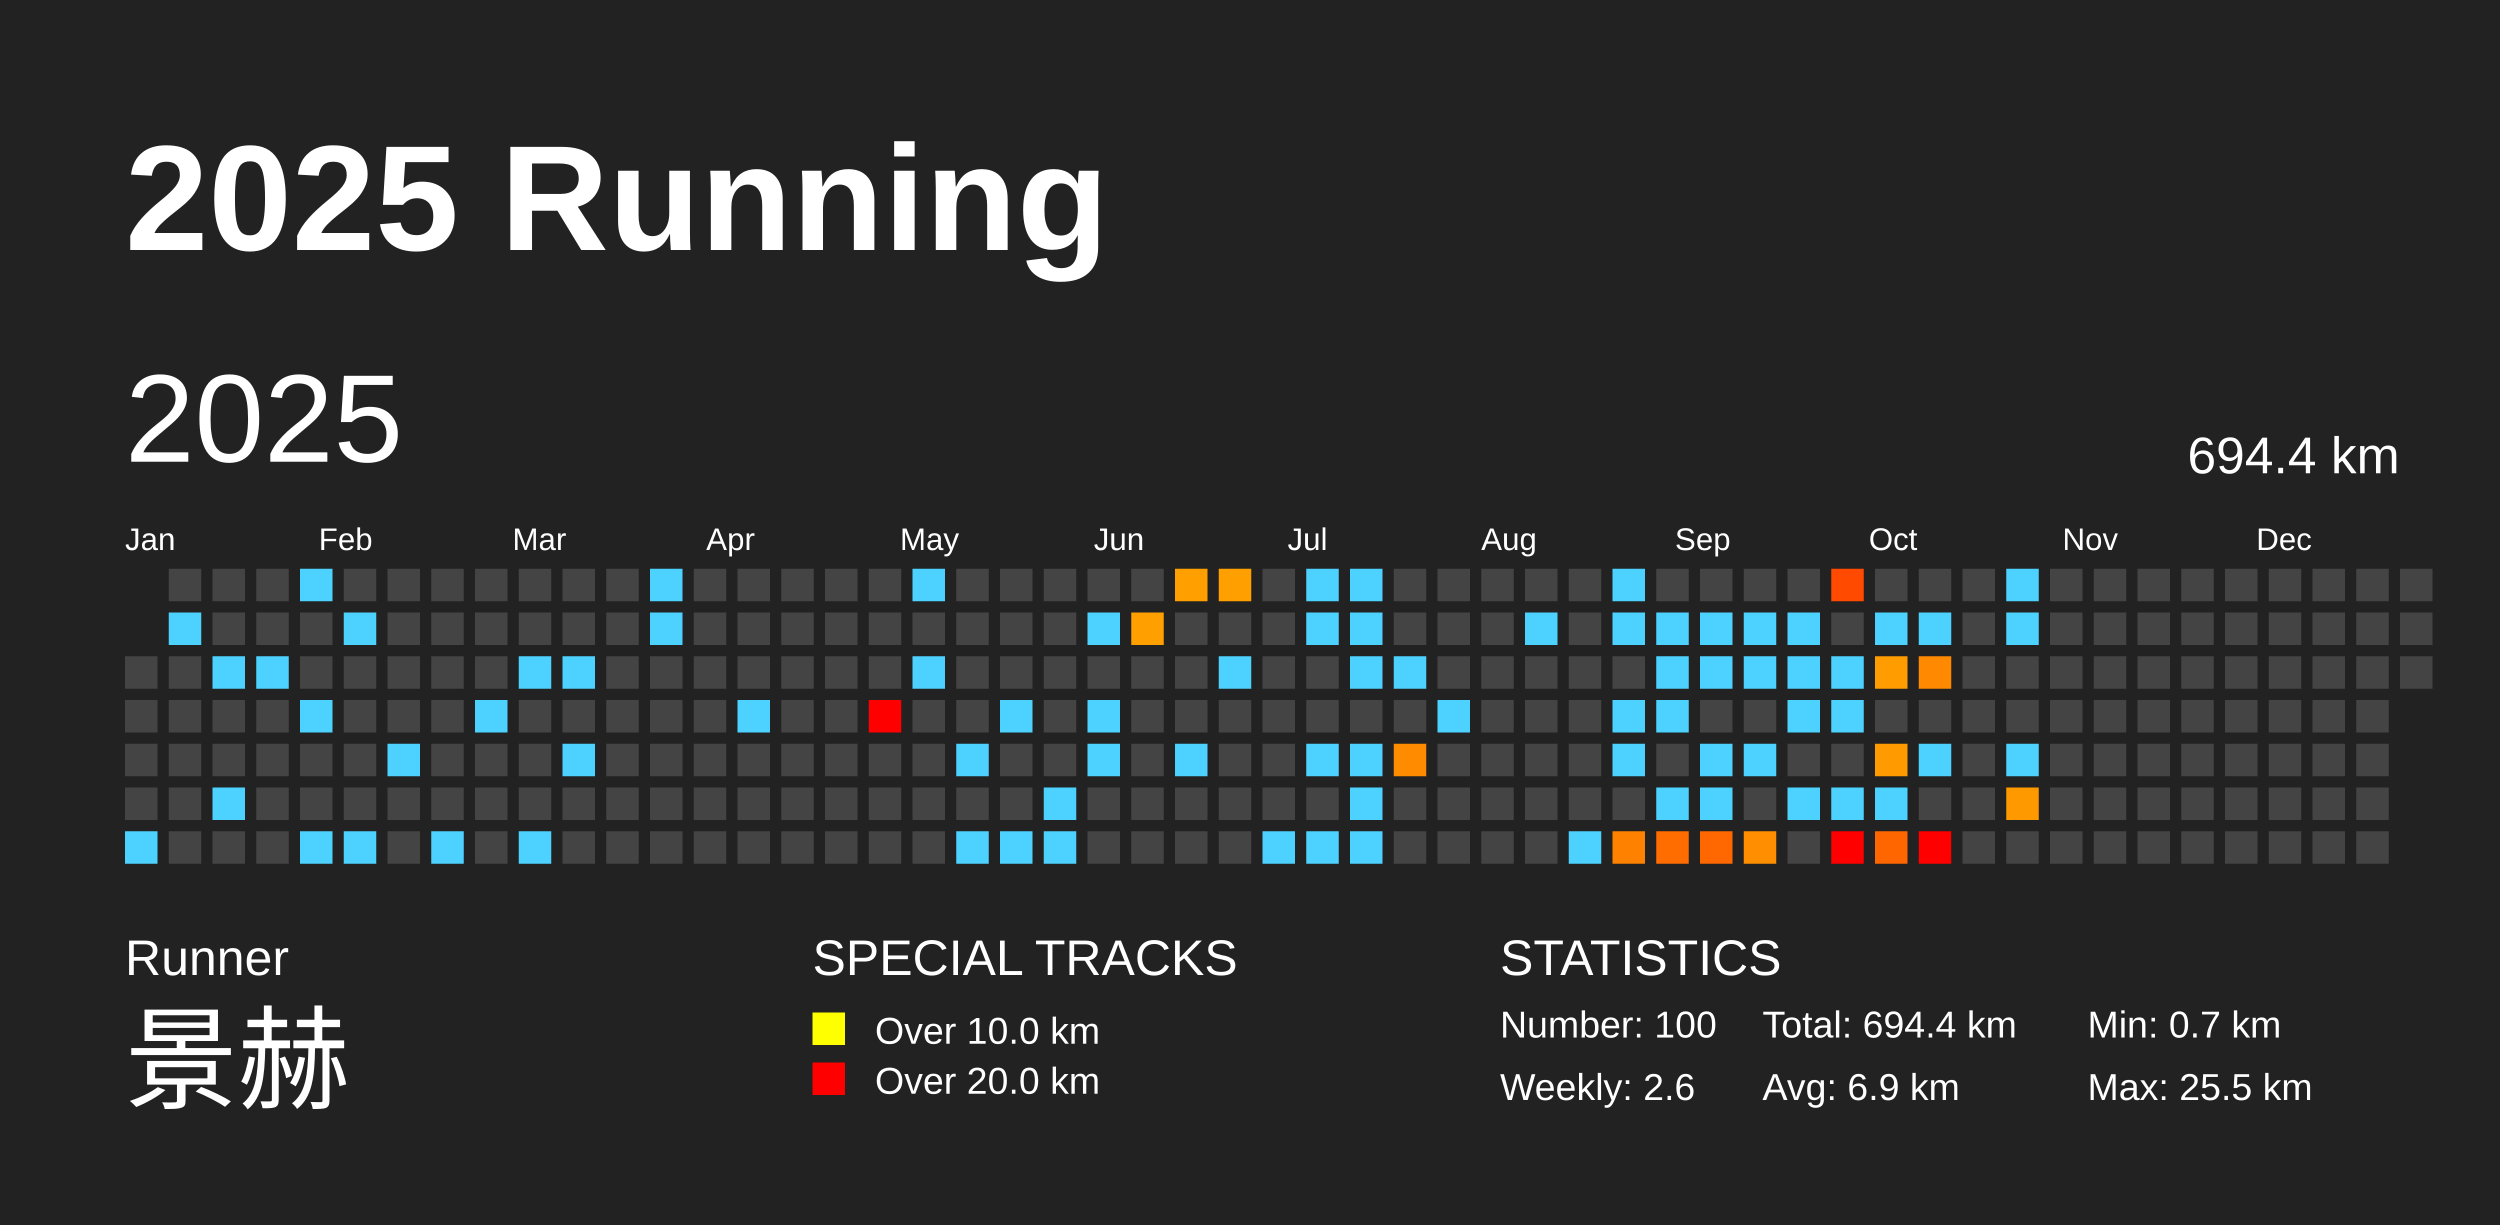
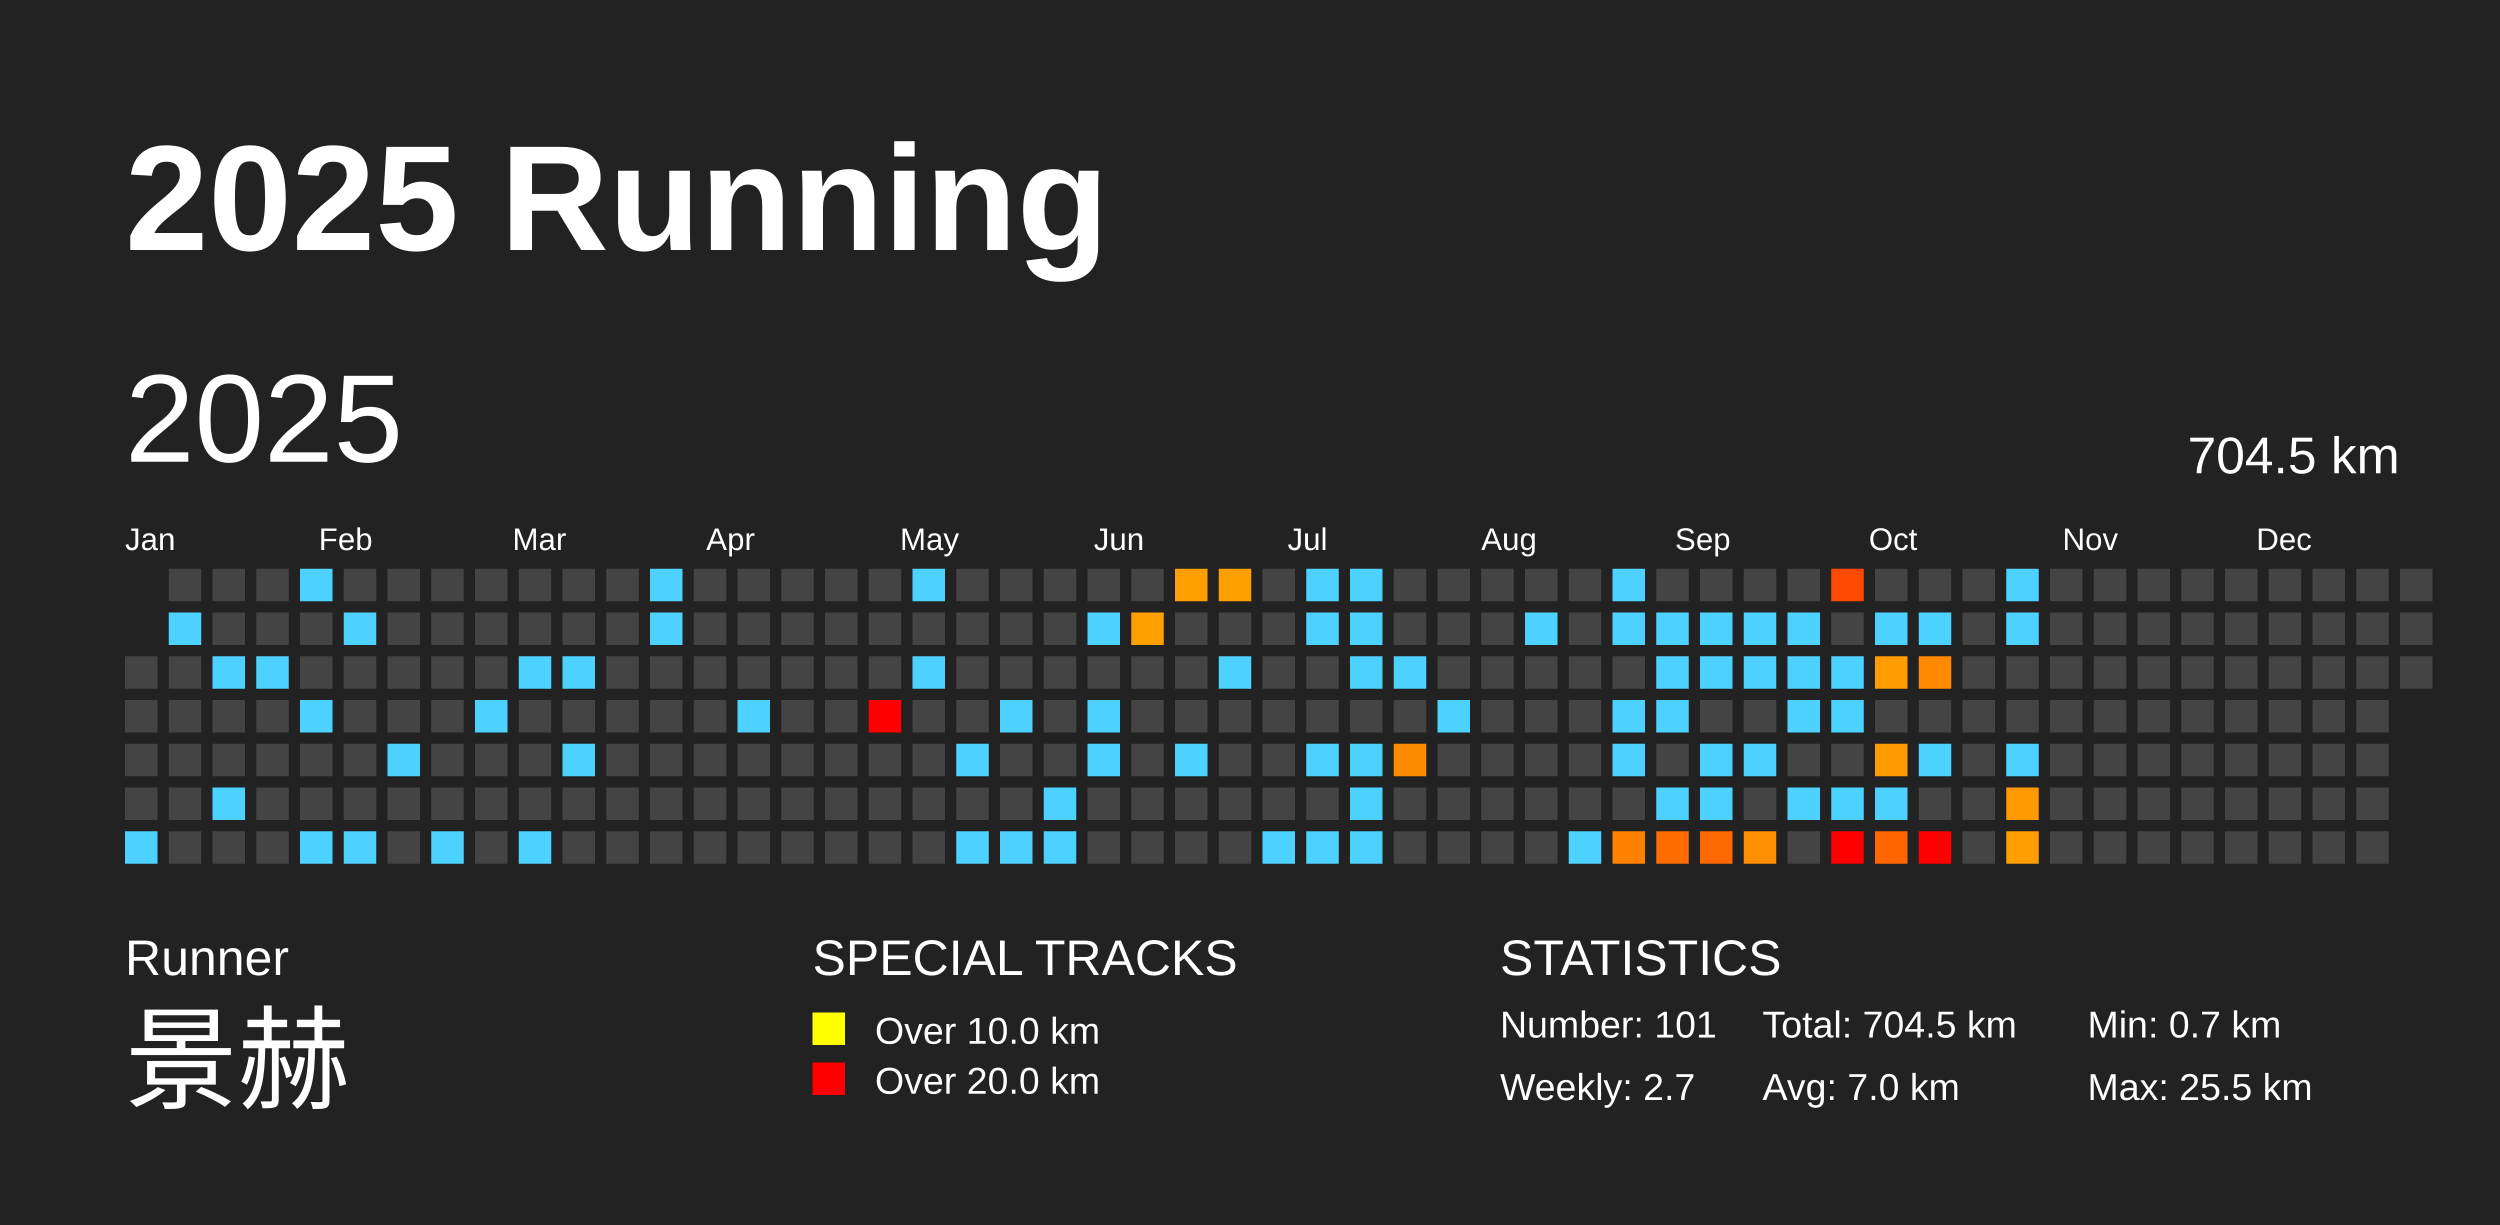
<svg xmlns="http://www.w3.org/2000/svg" baseProfile="full" height="98mm" version="1.1" viewBox="0,0,200,98" width="200mm">
  <defs />
  <rect fill="#222222" height="98" width="200" x="0" y="0" />
  <text fill="#FFFFFF" style="font-size:12px; font-family:Arial; font-weight:bold;" x="10" y="20">2025 Running</text>
  <text fill="#FFFFFF" style="font-size:4px; font-family:Arial" x="10" y="78">Runner</text>
  <text fill="#FFFFFF" style="font-size:9px; font-family:Arial" x="10" y="88">景赫</text>
  <text fill="#FFFFFF" style="font-size:4px; font-family:Arial" x="65" y="78">SPECIAL TRACKS</text>
  <rect fill="yellow" height="2.6" width="2.6" x="65" y="81" />
  <text fill="#FFFFFF" style="font-size:3px; font-family:Arial" x="70" y="83.5">Over 10.0 km</text>
  <rect fill="red" height="2.6" width="2.6" x="65" y="85" />
  <text fill="#FFFFFF" style="font-size:3px; font-family:Arial" x="70" y="87.5">Over 20.0 km</text>
  <text fill="#FFFFFF" style="font-size:4px; font-family:Arial" x="120" y="78">STATISTICS</text>
-   <text fill="#FFFFFF" style="font-size:3px; font-family:Arial" x="120" y="83">Number: 100</text>
-   <text fill="#FFFFFF" style="font-size:3px; font-family:Arial" x="120" y="88">Weekly: 2.6</text>
-   <text fill="#FFFFFF" style="font-size:3px; font-family:Arial" x="141" y="83">Total: 694.4 km</text>
-   <text fill="#FFFFFF" style="font-size:3px; font-family:Arial" x="141" y="88">Avg: 6.9 km</text>
+   <text fill="#FFFFFF" style="font-size:3px; font-family:Arial" x="120" y="83">Number: 101</text>
+   <text fill="#FFFFFF" style="font-size:3px; font-family:Arial" x="120" y="88">Weekly: 2.7</text>
+   <text fill="#FFFFFF" style="font-size:3px; font-family:Arial" x="141" y="83">Total: 704.5 km</text>
+   <text fill="#FFFFFF" style="font-size:3px; font-family:Arial" x="141" y="88">Avg: 7.0 km</text>
  <text fill="#FFFFFF" style="font-size:3px; font-family:Arial" x="167" y="83">Min: 0.7 km</text>
  <text fill="#FFFFFF" style="font-size:3px; font-family:Arial" x="167" y="88">Max: 25.5 km</text>
  <text dominant-baseline="hanging" fill="#FFFFFF" style="font-size:10.0px; font-family:Arial;" x="10" y="30">2025</text>
-   <text dominant-baseline="hanging" fill="#FFFFFF" style="font-size:4.125px; font-family:Arial;" x="175" y="35">694.4 km</text>
+   <text dominant-baseline="hanging" fill="#FFFFFF" style="font-size:4.125px; font-family:Arial;" x="175" y="35">704.5 km</text>
  <text fill="#FFFFFF" style="font-size:2.5px; font-family:Arial" x="10.0" y="44">Jan</text>
  <text fill="#FFFFFF" style="font-size:2.5px; font-family:Arial" x="25.5" y="44">Feb</text>
  <text fill="#FFFFFF" style="font-size:2.5px; font-family:Arial" x="41.0" y="44">Mar</text>
  <text fill="#FFFFFF" style="font-size:2.5px; font-family:Arial" x="56.5" y="44">Apr</text>
  <text fill="#FFFFFF" style="font-size:2.5px; font-family:Arial" x="72.0" y="44">May</text>
  <text fill="#FFFFFF" style="font-size:2.5px; font-family:Arial" x="87.5" y="44">Jun</text>
  <text fill="#FFFFFF" style="font-size:2.5px; font-family:Arial" x="103.0" y="44">Jul</text>
  <text fill="#FFFFFF" style="font-size:2.5px; font-family:Arial" x="118.5" y="44">Aug</text>
  <text fill="#FFFFFF" style="font-size:2.5px; font-family:Arial" x="134.0" y="44">Sep</text>
  <text fill="#FFFFFF" style="font-size:2.5px; font-family:Arial" x="149.5" y="44">Oct</text>
  <text fill="#FFFFFF" style="font-size:2.5px; font-family:Arial" x="165.0" y="44">Nov</text>
  <text fill="#FFFFFF" style="font-size:2.5px; font-family:Arial" x="180.5" y="44">Dec</text>
  <rect fill="#444444" height="2.6" width="2.6" x="10.0" y="52.5" />
  <rect fill="#444444" height="2.6" width="2.6" x="10.0" y="56.0" />
  <rect fill="#444444" height="2.6" width="2.6" x="10.0" y="59.5" />
  <rect fill="#444444" height="2.6" width="2.6" x="10.0" y="63.0" />
  <rect fill="#4dd2ff" height="2.6" width="2.6" x="10.0" y="66.5" />
  <rect fill="#444444" height="2.6" width="2.6" x="13.5" y="45.5" />
  <rect fill="#4dd2ff" height="2.6" width="2.6" x="13.5" y="49.0" />
  <rect fill="#444444" height="2.6" width="2.6" x="13.5" y="52.5" />
  <rect fill="#444444" height="2.6" width="2.6" x="13.5" y="56.0" />
  <rect fill="#444444" height="2.6" width="2.6" x="13.5" y="59.5" />
  <rect fill="#444444" height="2.6" width="2.6" x="13.5" y="63.0" />
  <rect fill="#444444" height="2.6" width="2.6" x="13.5" y="66.5" />
  <rect fill="#444444" height="2.6" width="2.6" x="17.0" y="45.5" />
  <rect fill="#444444" height="2.6" width="2.6" x="17.0" y="49.0" />
  <rect fill="#4dd2ff" height="2.6" width="2.6" x="17.0" y="52.5" />
  <rect fill="#444444" height="2.6" width="2.6" x="17.0" y="56.0" />
  <rect fill="#444444" height="2.6" width="2.6" x="17.0" y="59.5" />
  <rect fill="#4dd2ff" height="2.6" width="2.6" x="17.0" y="63.0" />
  <rect fill="#444444" height="2.6" width="2.6" x="17.0" y="66.5" />
  <rect fill="#444444" height="2.6" width="2.6" x="20.5" y="45.5" />
  <rect fill="#444444" height="2.6" width="2.6" x="20.5" y="49.0" />
  <rect fill="#4dd2ff" height="2.6" width="2.6" x="20.5" y="52.5" />
  <rect fill="#444444" height="2.6" width="2.6" x="20.5" y="56.0" />
  <rect fill="#444444" height="2.6" width="2.6" x="20.5" y="59.5" />
  <rect fill="#444444" height="2.6" width="2.6" x="20.5" y="63.0" />
  <rect fill="#444444" height="2.6" width="2.6" x="20.5" y="66.5" />
  <rect fill="#4dd2ff" height="2.6" width="2.6" x="24.0" y="45.5" />
  <rect fill="#444444" height="2.6" width="2.6" x="24.0" y="49.0" />
  <rect fill="#444444" height="2.6" width="2.6" x="24.0" y="52.5" />
  <rect fill="#4dd2ff" height="2.6" width="2.6" x="24.0" y="56.0" />
  <rect fill="#444444" height="2.6" width="2.6" x="24.0" y="59.5" />
  <rect fill="#444444" height="2.6" width="2.6" x="24.0" y="63.0" />
  <rect fill="#4dd2ff" height="2.6" width="2.6" x="24.0" y="66.5" />
  <rect fill="#444444" height="2.6" width="2.6" x="27.5" y="45.5" />
  <rect fill="#4dd2ff" height="2.6" width="2.6" x="27.5" y="49.0" />
  <rect fill="#444444" height="2.6" width="2.6" x="27.5" y="52.5" />
  <rect fill="#444444" height="2.6" width="2.6" x="27.5" y="56.0" />
  <rect fill="#444444" height="2.6" width="2.6" x="27.5" y="59.5" />
  <rect fill="#444444" height="2.6" width="2.6" x="27.5" y="63.0" />
  <rect fill="#4dd2ff" height="2.6" width="2.6" x="27.5" y="66.5" />
  <rect fill="#444444" height="2.6" width="2.6" x="31.0" y="45.5" />
  <rect fill="#444444" height="2.6" width="2.6" x="31.0" y="49.0" />
  <rect fill="#444444" height="2.6" width="2.6" x="31.0" y="52.5" />
  <rect fill="#444444" height="2.6" width="2.6" x="31.0" y="56.0" />
  <rect fill="#4dd2ff" height="2.6" width="2.6" x="31.0" y="59.5" />
  <rect fill="#444444" height="2.6" width="2.6" x="31.0" y="63.0" />
  <rect fill="#444444" height="2.6" width="2.6" x="31.0" y="66.5" />
  <rect fill="#444444" height="2.6" width="2.6" x="34.5" y="45.5" />
  <rect fill="#444444" height="2.6" width="2.6" x="34.5" y="49.0" />
  <rect fill="#444444" height="2.6" width="2.6" x="34.5" y="52.5" />
  <rect fill="#444444" height="2.6" width="2.6" x="34.5" y="56.0" />
  <rect fill="#444444" height="2.6" width="2.6" x="34.5" y="59.5" />
  <rect fill="#444444" height="2.6" width="2.6" x="34.5" y="63.0" />
  <rect fill="#4dd2ff" height="2.6" width="2.6" x="34.5" y="66.5" />
  <rect fill="#444444" height="2.6" width="2.6" x="38.0" y="45.5" />
  <rect fill="#444444" height="2.6" width="2.6" x="38.0" y="49.0" />
  <rect fill="#444444" height="2.6" width="2.6" x="38.0" y="52.5" />
  <rect fill="#4dd2ff" height="2.6" width="2.6" x="38.0" y="56.0" />
  <rect fill="#444444" height="2.6" width="2.6" x="38.0" y="59.5" />
  <rect fill="#444444" height="2.6" width="2.6" x="38.0" y="63.0" />
  <rect fill="#444444" height="2.6" width="2.6" x="38.0" y="66.5" />
  <rect fill="#444444" height="2.6" width="2.6" x="41.5" y="45.5" />
  <rect fill="#444444" height="2.6" width="2.6" x="41.5" y="49.0" />
  <rect fill="#4dd2ff" height="2.6" width="2.6" x="41.5" y="52.5" />
  <rect fill="#444444" height="2.6" width="2.6" x="41.5" y="56.0" />
  <rect fill="#444444" height="2.6" width="2.6" x="41.5" y="59.5" />
  <rect fill="#444444" height="2.6" width="2.6" x="41.5" y="63.0" />
  <rect fill="#4dd2ff" height="2.6" width="2.6" x="41.5" y="66.5" />
  <rect fill="#444444" height="2.6" width="2.6" x="45.0" y="45.5" />
  <rect fill="#444444" height="2.6" width="2.6" x="45.0" y="49.0" />
  <rect fill="#4dd2ff" height="2.6" width="2.6" x="45.0" y="52.5" />
  <rect fill="#444444" height="2.6" width="2.6" x="45.0" y="56.0" />
  <rect fill="#4dd2ff" height="2.6" width="2.6" x="45.0" y="59.5" />
  <rect fill="#444444" height="2.6" width="2.6" x="45.0" y="63.0" />
  <rect fill="#444444" height="2.6" width="2.6" x="45.0" y="66.5" />
  <rect fill="#444444" height="2.6" width="2.6" x="48.5" y="45.5" />
  <rect fill="#444444" height="2.6" width="2.6" x="48.5" y="49.0" />
  <rect fill="#444444" height="2.6" width="2.6" x="48.5" y="52.5" />
  <rect fill="#444444" height="2.6" width="2.6" x="48.5" y="56.0" />
  <rect fill="#444444" height="2.6" width="2.6" x="48.5" y="59.5" />
  <rect fill="#444444" height="2.6" width="2.6" x="48.5" y="63.0" />
  <rect fill="#444444" height="2.6" width="2.6" x="48.5" y="66.5" />
  <rect fill="#4dd2ff" height="2.6" width="2.6" x="52.0" y="45.5" />
  <rect fill="#4dd2ff" height="2.6" width="2.6" x="52.0" y="49.0" />
  <rect fill="#444444" height="2.6" width="2.6" x="52.0" y="52.5" />
  <rect fill="#444444" height="2.6" width="2.6" x="52.0" y="56.0" />
  <rect fill="#444444" height="2.6" width="2.6" x="52.0" y="59.5" />
  <rect fill="#444444" height="2.6" width="2.6" x="52.0" y="63.0" />
  <rect fill="#444444" height="2.6" width="2.6" x="52.0" y="66.5" />
  <rect fill="#444444" height="2.6" width="2.6" x="55.5" y="45.5" />
  <rect fill="#444444" height="2.6" width="2.6" x="55.5" y="49.0" />
  <rect fill="#444444" height="2.6" width="2.6" x="55.5" y="52.5" />
  <rect fill="#444444" height="2.6" width="2.6" x="55.5" y="56.0" />
  <rect fill="#444444" height="2.6" width="2.6" x="55.5" y="59.5" />
  <rect fill="#444444" height="2.6" width="2.6" x="55.5" y="63.0" />
  <rect fill="#444444" height="2.6" width="2.6" x="55.5" y="66.5" />
  <rect fill="#444444" height="2.6" width="2.6" x="59.0" y="45.5" />
  <rect fill="#444444" height="2.6" width="2.6" x="59.0" y="49.0" />
  <rect fill="#444444" height="2.6" width="2.6" x="59.0" y="52.5" />
  <rect fill="#4dd2ff" height="2.6" width="2.6" x="59.0" y="56.0" />
  <rect fill="#444444" height="2.6" width="2.6" x="59.0" y="59.5" />
  <rect fill="#444444" height="2.6" width="2.6" x="59.0" y="63.0" />
  <rect fill="#444444" height="2.6" width="2.6" x="59.0" y="66.5" />
  <rect fill="#444444" height="2.6" width="2.6" x="62.5" y="45.5" />
  <rect fill="#444444" height="2.6" width="2.6" x="62.5" y="49.0" />
  <rect fill="#444444" height="2.6" width="2.6" x="62.5" y="52.5" />
  <rect fill="#444444" height="2.6" width="2.6" x="62.5" y="56.0" />
  <rect fill="#444444" height="2.6" width="2.6" x="62.5" y="59.5" />
  <rect fill="#444444" height="2.6" width="2.6" x="62.5" y="63.0" />
  <rect fill="#444444" height="2.6" width="2.6" x="62.5" y="66.5" />
  <rect fill="#444444" height="2.6" width="2.6" x="66.0" y="45.5" />
  <rect fill="#444444" height="2.6" width="2.6" x="66.0" y="49.0" />
  <rect fill="#444444" height="2.6" width="2.6" x="66.0" y="52.5" />
  <rect fill="#444444" height="2.6" width="2.6" x="66.0" y="56.0" />
  <rect fill="#444444" height="2.6" width="2.6" x="66.0" y="59.5" />
  <rect fill="#444444" height="2.6" width="2.6" x="66.0" y="63.0" />
  <rect fill="#444444" height="2.6" width="2.6" x="66.0" y="66.5" />
  <rect fill="#444444" height="2.6" width="2.6" x="69.5" y="45.5" />
  <rect fill="#444444" height="2.6" width="2.6" x="69.5" y="49.0" />
  <rect fill="#444444" height="2.6" width="2.6" x="69.5" y="52.5" />
  <rect fill="red" height="2.6" width="2.6" x="69.5" y="56.0" />
  <rect fill="#444444" height="2.6" width="2.6" x="69.5" y="59.5" />
  <rect fill="#444444" height="2.6" width="2.6" x="69.5" y="63.0" />
  <rect fill="#444444" height="2.6" width="2.6" x="69.5" y="66.5" />
  <rect fill="#4dd2ff" height="2.6" width="2.6" x="73.0" y="45.5" />
  <rect fill="#444444" height="2.6" width="2.6" x="73.0" y="49.0" />
  <rect fill="#4dd2ff" height="2.6" width="2.6" x="73.0" y="52.5" />
  <rect fill="#444444" height="2.6" width="2.6" x="73.0" y="56.0" />
  <rect fill="#444444" height="2.6" width="2.6" x="73.0" y="59.5" />
  <rect fill="#444444" height="2.6" width="2.6" x="73.0" y="63.0" />
  <rect fill="#444444" height="2.6" width="2.6" x="73.0" y="66.5" />
  <rect fill="#444444" height="2.6" width="2.6" x="76.5" y="45.5" />
  <rect fill="#444444" height="2.6" width="2.6" x="76.5" y="49.0" />
  <rect fill="#444444" height="2.6" width="2.6" x="76.5" y="52.5" />
  <rect fill="#444444" height="2.6" width="2.6" x="76.5" y="56.0" />
  <rect fill="#4dd2ff" height="2.6" width="2.6" x="76.5" y="59.5" />
  <rect fill="#444444" height="2.6" width="2.6" x="76.5" y="63.0" />
  <rect fill="#4dd2ff" height="2.6" width="2.6" x="76.5" y="66.5" />
  <rect fill="#444444" height="2.6" width="2.6" x="80.0" y="45.5" />
  <rect fill="#444444" height="2.6" width="2.6" x="80.0" y="49.0" />
  <rect fill="#444444" height="2.6" width="2.6" x="80.0" y="52.5" />
  <rect fill="#4dd2ff" height="2.6" width="2.6" x="80.0" y="56.0" />
  <rect fill="#444444" height="2.6" width="2.6" x="80.0" y="59.5" />
  <rect fill="#444444" height="2.6" width="2.6" x="80.0" y="63.0" />
  <rect fill="#4dd2ff" height="2.6" width="2.6" x="80.0" y="66.5" />
  <rect fill="#444444" height="2.6" width="2.6" x="83.5" y="45.5" />
  <rect fill="#444444" height="2.6" width="2.6" x="83.5" y="49.0" />
  <rect fill="#444444" height="2.6" width="2.6" x="83.5" y="52.5" />
  <rect fill="#444444" height="2.6" width="2.6" x="83.5" y="56.0" />
  <rect fill="#444444" height="2.6" width="2.6" x="83.5" y="59.5" />
  <rect fill="#4dd2ff" height="2.6" width="2.6" x="83.5" y="63.0" />
  <rect fill="#4dd2ff" height="2.6" width="2.6" x="83.5" y="66.5" />
  <rect fill="#444444" height="2.6" width="2.6" x="87.0" y="45.5" />
  <rect fill="#4dd2ff" height="2.6" width="2.6" x="87.0" y="49.0" />
  <rect fill="#444444" height="2.6" width="2.6" x="87.0" y="52.5" />
  <rect fill="#4dd2ff" height="2.6" width="2.6" x="87.0" y="56.0" />
  <rect fill="#4dd2ff" height="2.6" width="2.6" x="87.0" y="59.5" />
  <rect fill="#444444" height="2.6" width="2.6" x="87.0" y="63.0" />
  <rect fill="#444444" height="2.6" width="2.6" x="87.0" y="66.5" />
  <rect fill="#444444" height="2.6" width="2.6" x="90.5" y="45.5" />
  <rect fill="#ff9f00" height="2.6" width="2.6" x="90.5" y="49.0" />
  <rect fill="#444444" height="2.6" width="2.6" x="90.5" y="52.5" />
  <rect fill="#444444" height="2.6" width="2.6" x="90.5" y="56.0" />
  <rect fill="#444444" height="2.6" width="2.6" x="90.5" y="59.5" />
  <rect fill="#444444" height="2.6" width="2.6" x="90.5" y="63.0" />
  <rect fill="#444444" height="2.6" width="2.6" x="90.5" y="66.5" />
  <rect fill="#ff9f00" height="2.6" width="2.6" x="94.0" y="45.5" />
  <rect fill="#444444" height="2.6" width="2.6" x="94.0" y="49.0" />
  <rect fill="#444444" height="2.6" width="2.6" x="94.0" y="52.5" />
  <rect fill="#444444" height="2.6" width="2.6" x="94.0" y="56.0" />
  <rect fill="#4dd2ff" height="2.6" width="2.6" x="94.0" y="59.5" />
  <rect fill="#444444" height="2.6" width="2.6" x="94.0" y="63.0" />
  <rect fill="#444444" height="2.6" width="2.6" x="94.0" y="66.5" />
  <rect fill="#ff9f00" height="2.6" width="2.6" x="97.5" y="45.5" />
  <rect fill="#444444" height="2.6" width="2.6" x="97.5" y="49.0" />
  <rect fill="#4dd2ff" height="2.6" width="2.6" x="97.5" y="52.5" />
  <rect fill="#444444" height="2.6" width="2.6" x="97.5" y="56.0" />
  <rect fill="#444444" height="2.6" width="2.6" x="97.5" y="59.5" />
  <rect fill="#444444" height="2.6" width="2.6" x="97.5" y="63.0" />
  <rect fill="#444444" height="2.6" width="2.6" x="97.5" y="66.5" />
  <rect fill="#444444" height="2.6" width="2.6" x="101.0" y="45.5" />
  <rect fill="#444444" height="2.6" width="2.6" x="101.0" y="49.0" />
  <rect fill="#444444" height="2.6" width="2.6" x="101.0" y="52.5" />
  <rect fill="#444444" height="2.6" width="2.6" x="101.0" y="56.0" />
  <rect fill="#444444" height="2.6" width="2.6" x="101.0" y="59.5" />
  <rect fill="#444444" height="2.6" width="2.6" x="101.0" y="63.0" />
  <rect fill="#4dd2ff" height="2.6" width="2.6" x="101.0" y="66.5" />
  <rect fill="#4dd2ff" height="2.6" width="2.6" x="104.5" y="45.5" />
  <rect fill="#4dd2ff" height="2.6" width="2.6" x="104.5" y="49.0" />
  <rect fill="#444444" height="2.6" width="2.6" x="104.5" y="52.5" />
  <rect fill="#444444" height="2.6" width="2.6" x="104.5" y="56.0" />
  <rect fill="#4dd2ff" height="2.6" width="2.6" x="104.5" y="59.5" />
  <rect fill="#444444" height="2.6" width="2.6" x="104.5" y="63.0" />
  <rect fill="#4dd2ff" height="2.6" width="2.6" x="104.5" y="66.5" />
  <rect fill="#4dd2ff" height="2.6" width="2.6" x="108.0" y="45.5" />
  <rect fill="#4dd2ff" height="2.6" width="2.6" x="108.0" y="49.0" />
  <rect fill="#4dd2ff" height="2.6" width="2.6" x="108.0" y="52.5" />
  <rect fill="#444444" height="2.6" width="2.6" x="108.0" y="56.0" />
  <rect fill="#4dd2ff" height="2.6" width="2.6" x="108.0" y="59.5" />
  <rect fill="#4dd2ff" height="2.6" width="2.6" x="108.0" y="63.0" />
  <rect fill="#4dd2ff" height="2.6" width="2.6" x="108.0" y="66.5" />
  <rect fill="#444444" height="2.6" width="2.6" x="111.5" y="45.5" />
  <rect fill="#444444" height="2.6" width="2.6" x="111.5" y="49.0" />
  <rect fill="#4dd2ff" height="2.6" width="2.6" x="111.5" y="52.5" />
  <rect fill="#444444" height="2.6" width="2.6" x="111.5" y="56.0" />
  <rect fill="#ff8b00" height="2.6" width="2.6" x="111.5" y="59.5" />
  <rect fill="#444444" height="2.6" width="2.6" x="111.5" y="63.0" />
  <rect fill="#444444" height="2.6" width="2.6" x="111.5" y="66.5" />
  <rect fill="#444444" height="2.6" width="2.6" x="115.0" y="45.5" />
  <rect fill="#444444" height="2.6" width="2.6" x="115.0" y="49.0" />
  <rect fill="#444444" height="2.6" width="2.6" x="115.0" y="52.5" />
  <rect fill="#4dd2ff" height="2.6" width="2.6" x="115.0" y="56.0" />
  <rect fill="#444444" height="2.6" width="2.6" x="115.0" y="59.5" />
  <rect fill="#444444" height="2.6" width="2.6" x="115.0" y="63.0" />
  <rect fill="#444444" height="2.6" width="2.6" x="115.0" y="66.5" />
  <rect fill="#444444" height="2.6" width="2.6" x="118.5" y="45.5" />
  <rect fill="#444444" height="2.6" width="2.6" x="118.5" y="49.0" />
  <rect fill="#444444" height="2.6" width="2.6" x="118.5" y="52.5" />
  <rect fill="#444444" height="2.6" width="2.6" x="118.5" y="56.0" />
  <rect fill="#444444" height="2.6" width="2.6" x="118.5" y="59.5" />
  <rect fill="#444444" height="2.6" width="2.6" x="118.5" y="63.0" />
  <rect fill="#444444" height="2.6" width="2.6" x="118.5" y="66.5" />
  <rect fill="#444444" height="2.6" width="2.6" x="122.0" y="45.5" />
  <rect fill="#4dd2ff" height="2.6" width="2.6" x="122.0" y="49.0" />
  <rect fill="#444444" height="2.6" width="2.6" x="122.0" y="52.5" />
  <rect fill="#444444" height="2.6" width="2.6" x="122.0" y="56.0" />
  <rect fill="#444444" height="2.6" width="2.6" x="122.0" y="59.5" />
  <rect fill="#444444" height="2.6" width="2.6" x="122.0" y="63.0" />
  <rect fill="#444444" height="2.6" width="2.6" x="122.0" y="66.5" />
  <rect fill="#444444" height="2.6" width="2.6" x="125.5" y="45.5" />
  <rect fill="#444444" height="2.6" width="2.6" x="125.5" y="49.0" />
  <rect fill="#444444" height="2.6" width="2.6" x="125.5" y="52.5" />
  <rect fill="#444444" height="2.6" width="2.6" x="125.5" y="56.0" />
  <rect fill="#444444" height="2.6" width="2.6" x="125.5" y="59.5" />
  <rect fill="#444444" height="2.6" width="2.6" x="125.5" y="63.0" />
  <rect fill="#4dd2ff" height="2.6" width="2.6" x="125.5" y="66.5" />
  <rect fill="#4dd2ff" height="2.6" width="2.6" x="129.0" y="45.5" />
  <rect fill="#4dd2ff" height="2.6" width="2.6" x="129.0" y="49.0" />
  <rect fill="#444444" height="2.6" width="2.6" x="129.0" y="52.5" />
  <rect fill="#4dd2ff" height="2.6" width="2.6" x="129.0" y="56.0" />
  <rect fill="#4dd2ff" height="2.6" width="2.6" x="129.0" y="59.5" />
  <rect fill="#444444" height="2.6" width="2.6" x="129.0" y="63.0" />
  <rect fill="#ff8100" height="2.6" width="2.6" x="129.0" y="66.5" />
  <rect fill="#444444" height="2.6" width="2.6" x="132.5" y="45.5" />
  <rect fill="#4dd2ff" height="2.6" width="2.6" x="132.5" y="49.0" />
  <rect fill="#4dd2ff" height="2.6" width="2.6" x="132.5" y="52.5" />
  <rect fill="#4dd2ff" height="2.6" width="2.6" x="132.5" y="56.0" />
  <rect fill="#444444" height="2.6" width="2.6" x="132.5" y="59.5" />
  <rect fill="#4dd2ff" height="2.6" width="2.6" x="132.5" y="63.0" />
  <rect fill="#ff6c00" height="2.6" width="2.6" x="132.5" y="66.5" />
  <rect fill="#444444" height="2.6" width="2.6" x="136.0" y="45.5" />
  <rect fill="#4dd2ff" height="2.6" width="2.6" x="136.0" y="49.0" />
  <rect fill="#4dd2ff" height="2.6" width="2.6" x="136.0" y="52.5" />
  <rect fill="#444444" height="2.6" width="2.6" x="136.0" y="56.0" />
  <rect fill="#4dd2ff" height="2.6" width="2.6" x="136.0" y="59.5" />
  <rect fill="#4dd2ff" height="2.6" width="2.6" x="136.0" y="63.0" />
  <rect fill="#ff6700" height="2.6" width="2.6" x="136.0" y="66.5" />
  <rect fill="#444444" height="2.6" width="2.6" x="139.5" y="45.5" />
  <rect fill="#4dd2ff" height="2.6" width="2.6" x="139.5" y="49.0" />
  <rect fill="#4dd2ff" height="2.6" width="2.6" x="139.5" y="52.5" />
  <rect fill="#444444" height="2.6" width="2.6" x="139.5" y="56.0" />
  <rect fill="#4dd2ff" height="2.6" width="2.6" x="139.5" y="59.5" />
  <rect fill="#444444" height="2.6" width="2.6" x="139.5" y="63.0" />
  <rect fill="#ff8f00" height="2.6" width="2.6" x="139.5" y="66.5" />
  <rect fill="#444444" height="2.6" width="2.6" x="143.0" y="45.5" />
  <rect fill="#4dd2ff" height="2.6" width="2.6" x="143.0" y="49.0" />
  <rect fill="#4dd2ff" height="2.6" width="2.6" x="143.0" y="52.5" />
  <rect fill="#4dd2ff" height="2.6" width="2.6" x="143.0" y="56.0" />
  <rect fill="#444444" height="2.6" width="2.6" x="143.0" y="59.5" />
  <rect fill="#4dd2ff" height="2.6" width="2.6" x="143.0" y="63.0" />
  <rect fill="#444444" height="2.6" width="2.6" x="143.0" y="66.5" />
  <rect fill="#ff4a00" height="2.6" width="2.6" x="146.5" y="45.5" />
  <rect fill="#444444" height="2.6" width="2.6" x="146.5" y="49.0" />
  <rect fill="#4dd2ff" height="2.6" width="2.6" x="146.5" y="52.5" />
  <rect fill="#4dd2ff" height="2.6" width="2.6" x="146.5" y="56.0" />
  <rect fill="#444444" height="2.6" width="2.6" x="146.5" y="59.5" />
  <rect fill="#4dd2ff" height="2.6" width="2.6" x="146.5" y="63.0" />
  <rect fill="red" height="2.6" width="2.6" x="146.5" y="66.5" />
  <rect fill="#444444" height="2.6" width="2.6" x="150.0" y="45.5" />
  <rect fill="#4dd2ff" height="2.6" width="2.6" x="150.0" y="49.0" />
  <rect fill="#ff9c00" height="2.6" width="2.6" x="150.0" y="52.5" />
  <rect fill="#444444" height="2.6" width="2.6" x="150.0" y="56.0" />
  <rect fill="#ff9a00" height="2.6" width="2.6" x="150.0" y="59.5" />
  <rect fill="#4dd2ff" height="2.6" width="2.6" x="150.0" y="63.0" />
  <rect fill="#ff6600" height="2.6" width="2.6" x="150.0" y="66.5" />
  <rect fill="#444444" height="2.6" width="2.6" x="153.5" y="45.5" />
  <rect fill="#4dd2ff" height="2.6" width="2.6" x="153.5" y="49.0" />
  <rect fill="#ff8900" height="2.6" width="2.6" x="153.5" y="52.5" />
  <rect fill="#444444" height="2.6" width="2.6" x="153.5" y="56.0" />
  <rect fill="#4dd2ff" height="2.6" width="2.6" x="153.5" y="59.5" />
  <rect fill="#444444" height="2.6" width="2.6" x="153.5" y="63.0" />
  <rect fill="red" height="2.6" width="2.6" x="153.5" y="66.5" />
  <rect fill="#444444" height="2.6" width="2.6" x="157.0" y="45.5" />
  <rect fill="#444444" height="2.6" width="2.6" x="157.0" y="49.0" />
  <rect fill="#444444" height="2.6" width="2.6" x="157.0" y="52.5" />
  <rect fill="#444444" height="2.6" width="2.6" x="157.0" y="56.0" />
  <rect fill="#444444" height="2.6" width="2.6" x="157.0" y="59.5" />
  <rect fill="#444444" height="2.6" width="2.6" x="157.0" y="63.0" />
  <rect fill="#444444" height="2.6" width="2.6" x="157.0" y="66.5" />
  <rect fill="#4dd2ff" height="2.6" width="2.6" x="160.5" y="45.5" />
  <rect fill="#4dd2ff" height="2.6" width="2.6" x="160.5" y="49.0" />
  <rect fill="#444444" height="2.6" width="2.6" x="160.5" y="52.5" />
  <rect fill="#444444" height="2.6" width="2.6" x="160.5" y="56.0" />
  <rect fill="#4dd2ff" height="2.6" width="2.6" x="160.5" y="59.5" />
  <rect fill="#ff9900" height="2.6" width="2.6" x="160.5" y="63.0" />
-   <rect fill="#444444" height="2.6" width="2.6" x="160.5" y="66.5" />
+   <rect fill="#ff9e00" height="2.6" width="2.6" x="160.5" y="66.5" />
  <rect fill="#444444" height="2.6" width="2.6" x="164.0" y="45.5" />
  <rect fill="#444444" height="2.6" width="2.6" x="164.0" y="49.0" />
  <rect fill="#444444" height="2.6" width="2.6" x="164.0" y="52.5" />
  <rect fill="#444444" height="2.6" width="2.6" x="164.0" y="56.0" />
  <rect fill="#444444" height="2.6" width="2.6" x="164.0" y="59.5" />
  <rect fill="#444444" height="2.6" width="2.6" x="164.0" y="63.0" />
  <rect fill="#444444" height="2.6" width="2.6" x="164.0" y="66.5" />
  <rect fill="#444444" height="2.6" width="2.6" x="167.5" y="45.5" />
  <rect fill="#444444" height="2.6" width="2.6" x="167.5" y="49.0" />
  <rect fill="#444444" height="2.6" width="2.6" x="167.5" y="52.5" />
  <rect fill="#444444" height="2.6" width="2.6" x="167.5" y="56.0" />
  <rect fill="#444444" height="2.6" width="2.6" x="167.5" y="59.5" />
  <rect fill="#444444" height="2.6" width="2.6" x="167.5" y="63.0" />
  <rect fill="#444444" height="2.6" width="2.6" x="167.5" y="66.5" />
  <rect fill="#444444" height="2.6" width="2.6" x="171.0" y="45.5" />
  <rect fill="#444444" height="2.6" width="2.6" x="171.0" y="49.0" />
  <rect fill="#444444" height="2.6" width="2.6" x="171.0" y="52.5" />
  <rect fill="#444444" height="2.6" width="2.6" x="171.0" y="56.0" />
  <rect fill="#444444" height="2.6" width="2.6" x="171.0" y="59.5" />
  <rect fill="#444444" height="2.6" width="2.6" x="171.0" y="63.0" />
  <rect fill="#444444" height="2.6" width="2.6" x="171.0" y="66.5" />
  <rect fill="#444444" height="2.6" width="2.6" x="174.5" y="45.5" />
  <rect fill="#444444" height="2.6" width="2.6" x="174.5" y="49.0" />
  <rect fill="#444444" height="2.6" width="2.6" x="174.5" y="52.5" />
  <rect fill="#444444" height="2.6" width="2.6" x="174.5" y="56.0" />
  <rect fill="#444444" height="2.6" width="2.6" x="174.5" y="59.5" />
  <rect fill="#444444" height="2.6" width="2.6" x="174.5" y="63.0" />
  <rect fill="#444444" height="2.6" width="2.6" x="174.5" y="66.5" />
  <rect fill="#444444" height="2.6" width="2.6" x="178.0" y="45.5" />
  <rect fill="#444444" height="2.6" width="2.6" x="178.0" y="49.0" />
  <rect fill="#444444" height="2.6" width="2.6" x="178.0" y="52.5" />
  <rect fill="#444444" height="2.6" width="2.6" x="178.0" y="56.0" />
  <rect fill="#444444" height="2.6" width="2.6" x="178.0" y="59.5" />
  <rect fill="#444444" height="2.6" width="2.6" x="178.0" y="63.0" />
  <rect fill="#444444" height="2.6" width="2.6" x="178.0" y="66.5" />
  <rect fill="#444444" height="2.6" width="2.6" x="181.5" y="45.5" />
  <rect fill="#444444" height="2.6" width="2.6" x="181.5" y="49.0" />
  <rect fill="#444444" height="2.6" width="2.6" x="181.5" y="52.5" />
  <rect fill="#444444" height="2.6" width="2.6" x="181.5" y="56.0" />
  <rect fill="#444444" height="2.6" width="2.6" x="181.5" y="59.5" />
  <rect fill="#444444" height="2.6" width="2.6" x="181.5" y="63.0" />
  <rect fill="#444444" height="2.6" width="2.6" x="181.5" y="66.5" />
  <rect fill="#444444" height="2.6" width="2.6" x="185.0" y="45.5" />
  <rect fill="#444444" height="2.6" width="2.6" x="185.0" y="49.0" />
  <rect fill="#444444" height="2.6" width="2.6" x="185.0" y="52.5" />
  <rect fill="#444444" height="2.6" width="2.6" x="185.0" y="56.0" />
  <rect fill="#444444" height="2.6" width="2.6" x="185.0" y="59.5" />
  <rect fill="#444444" height="2.6" width="2.6" x="185.0" y="63.0" />
  <rect fill="#444444" height="2.6" width="2.6" x="185.0" y="66.5" />
  <rect fill="#444444" height="2.6" width="2.6" x="188.5" y="45.5" />
  <rect fill="#444444" height="2.6" width="2.6" x="188.5" y="49.0" />
  <rect fill="#444444" height="2.6" width="2.6" x="188.5" y="52.5" />
  <rect fill="#444444" height="2.6" width="2.6" x="188.5" y="56.0" />
  <rect fill="#444444" height="2.6" width="2.6" x="188.5" y="59.5" />
  <rect fill="#444444" height="2.6" width="2.6" x="188.5" y="63.0" />
  <rect fill="#444444" height="2.6" width="2.6" x="188.5" y="66.5" />
  <rect fill="#444444" height="2.6" width="2.6" x="192.0" y="45.5" />
  <rect fill="#444444" height="2.6" width="2.6" x="192.0" y="49.0" />
  <rect fill="#444444" height="2.6" width="2.6" x="192.0" y="52.5" />
</svg>
